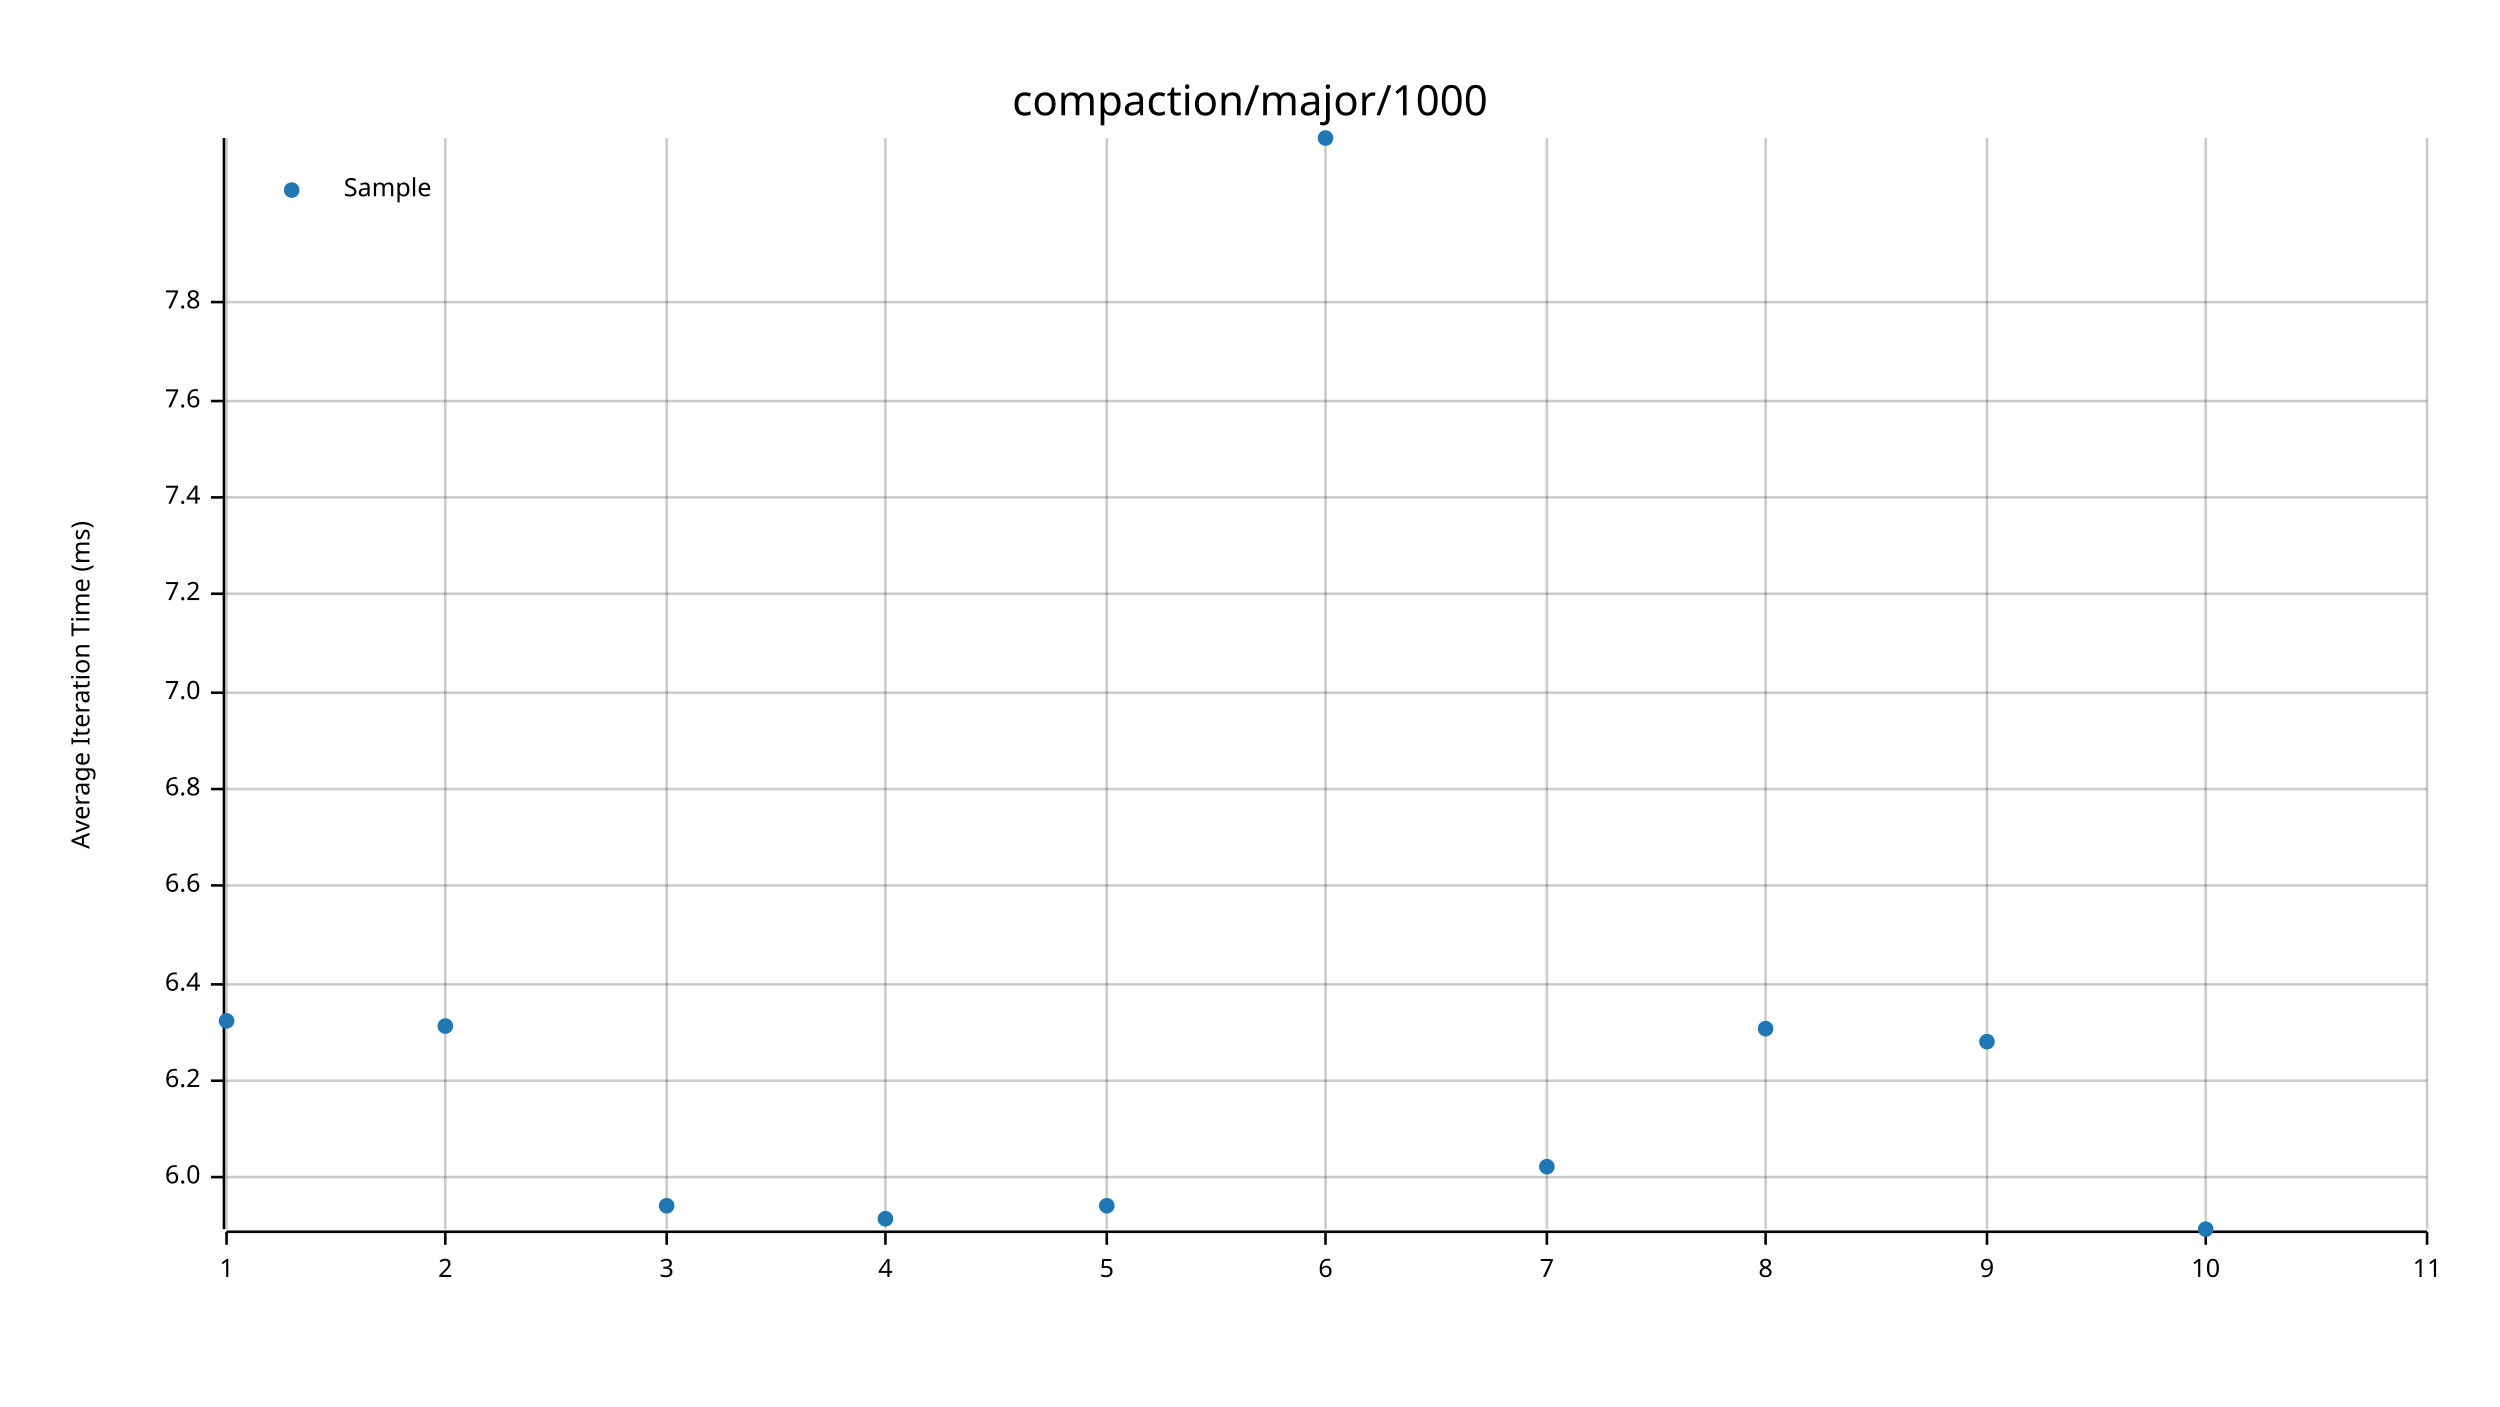
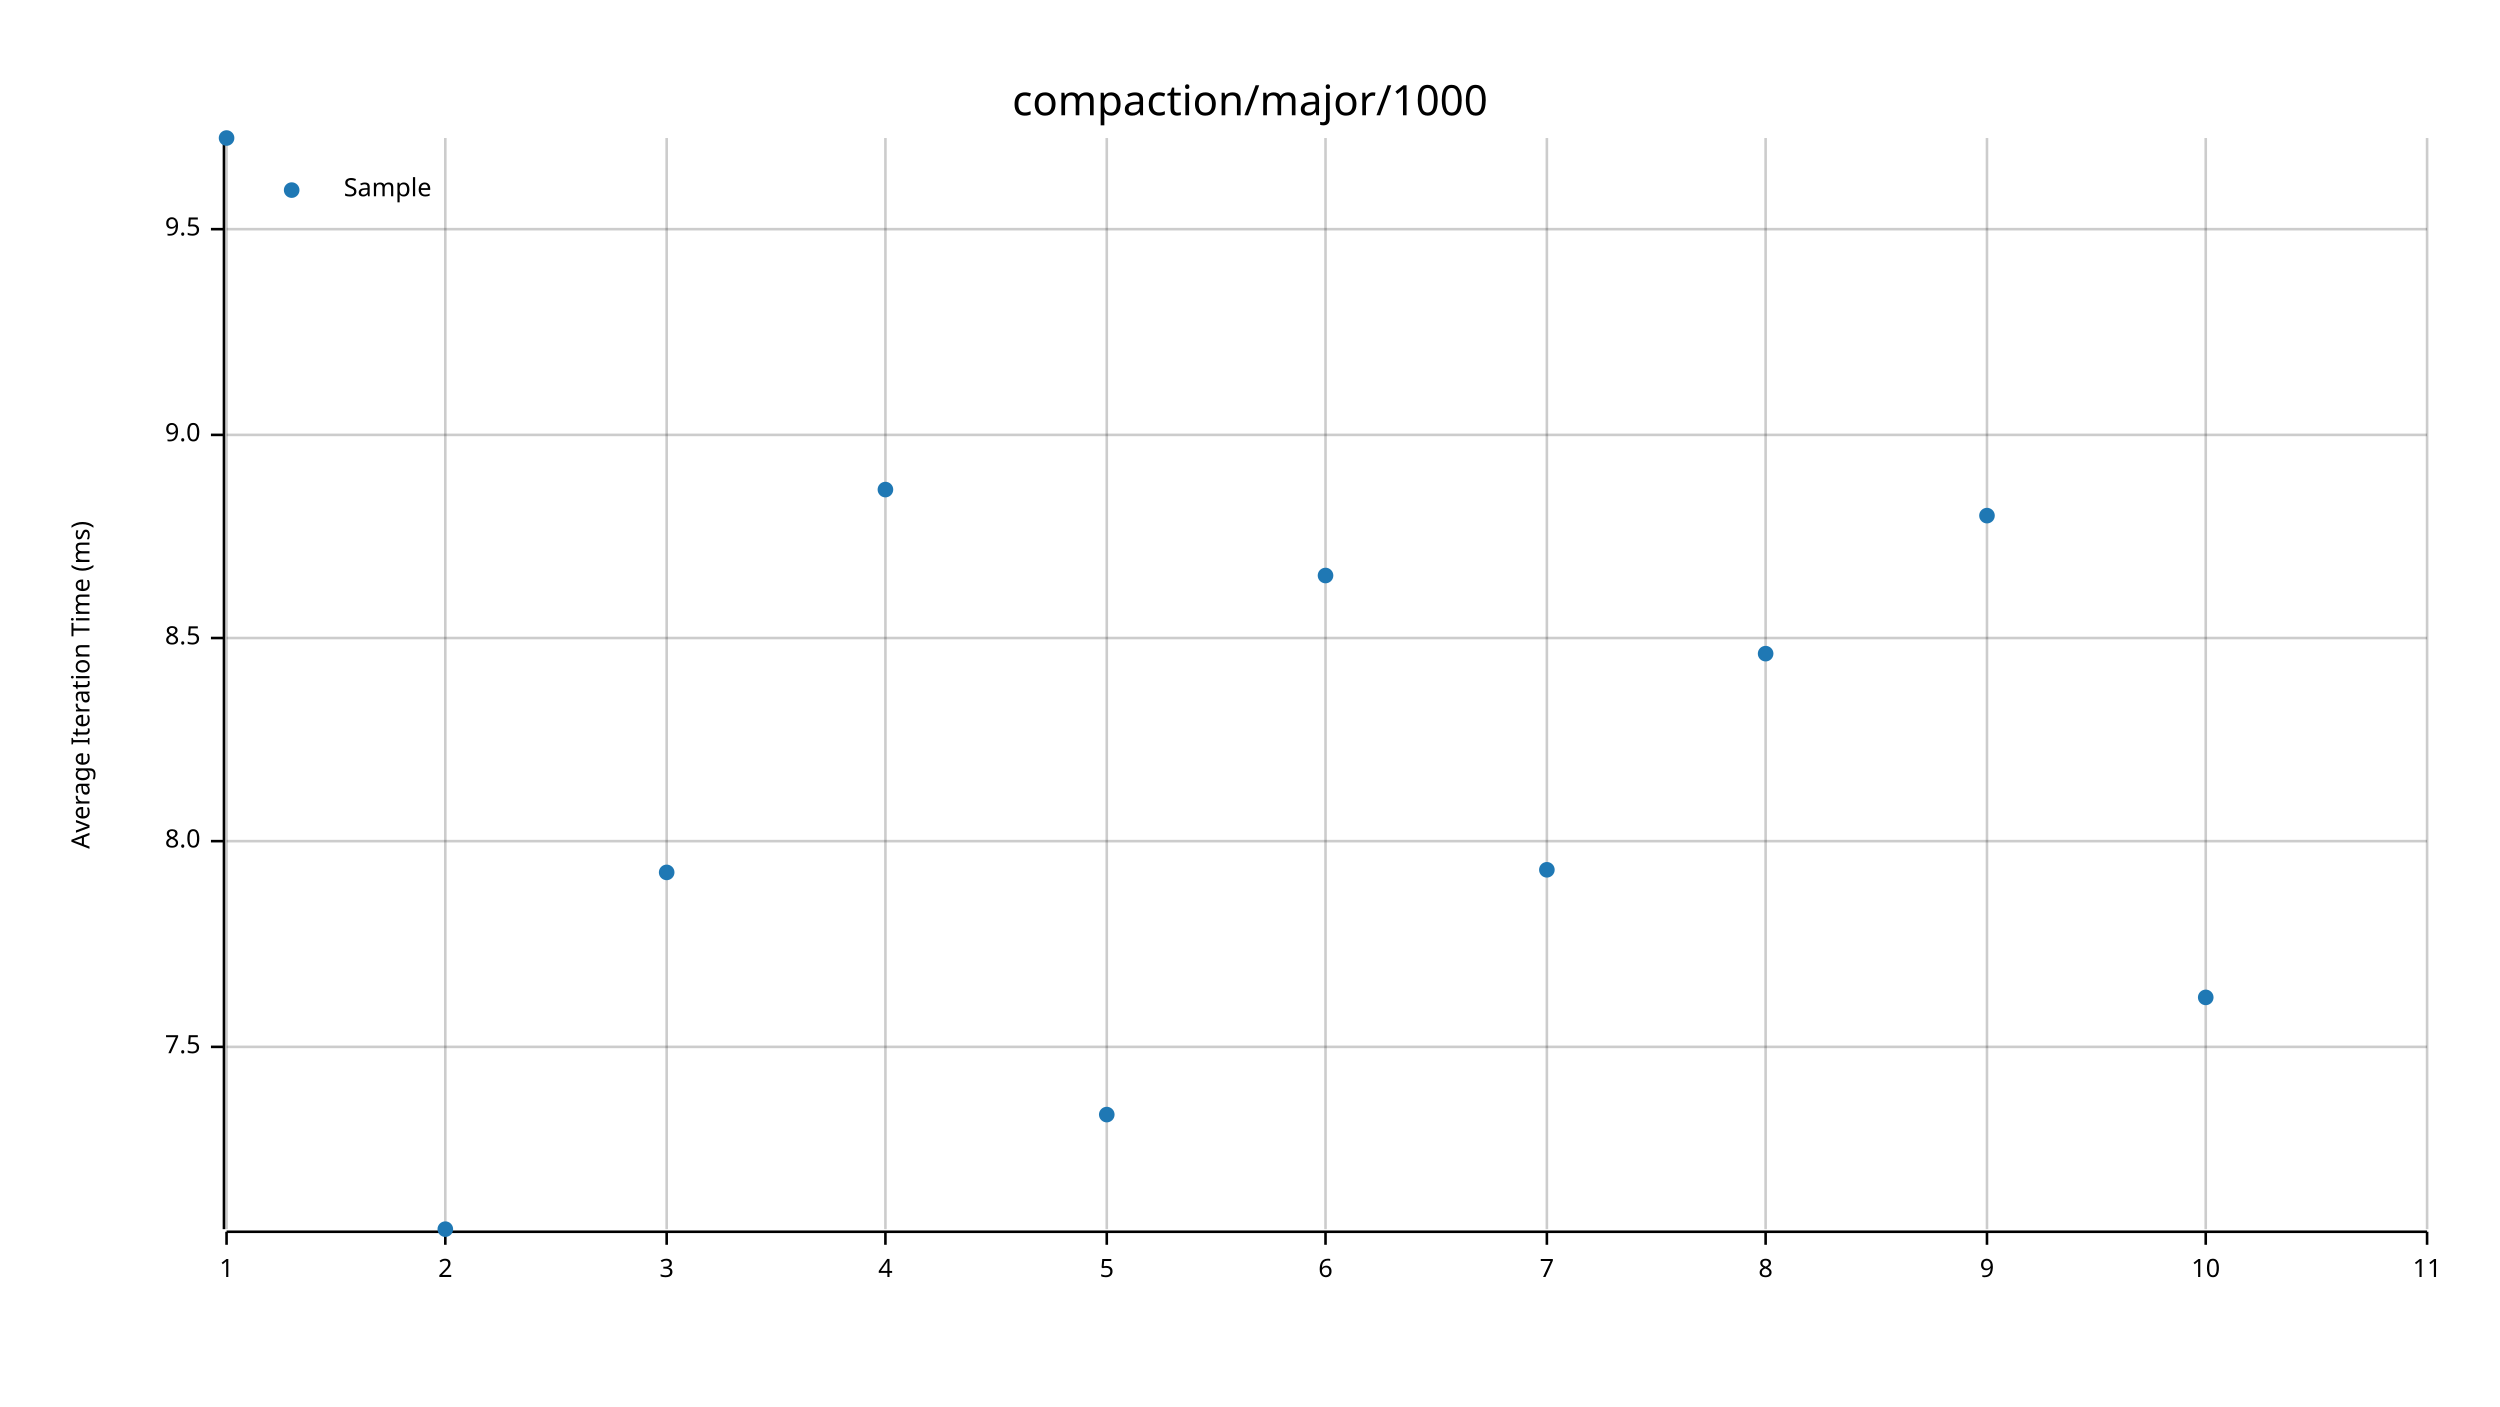
<svg xmlns="http://www.w3.org/2000/svg" width="960" height="540" viewBox="0 0 960 540">
  <text x="480" y="32" dy="0.76em" text-anchor="middle" font-family="sans-serif" font-size="16.129" opacity="1" fill="#000000">
compaction/major/1000
</text>
  <text x="27" y="263" dy="0.76em" text-anchor="middle" font-family="sans-serif" font-size="9.677" opacity="1" fill="#000000" transform="rotate(270, 27, 263)">
Average Iteration Time (ms)
</text>
  <line opacity="0.2" stroke="#000000" stroke-width="1" x1="87" y1="472" x2="87" y2="53" />
  <line opacity="0.2" stroke="#000000" stroke-width="1" x1="171" y1="472" x2="171" y2="53" />
  <line opacity="0.2" stroke="#000000" stroke-width="1" x1="256" y1="472" x2="256" y2="53" />
  <line opacity="0.2" stroke="#000000" stroke-width="1" x1="340" y1="472" x2="340" y2="53" />
  <line opacity="0.2" stroke="#000000" stroke-width="1" x1="425" y1="472" x2="425" y2="53" />
  <line opacity="0.2" stroke="#000000" stroke-width="1" x1="509" y1="472" x2="509" y2="53" />
  <line opacity="0.2" stroke="#000000" stroke-width="1" x1="594" y1="472" x2="594" y2="53" />
  <line opacity="0.2" stroke="#000000" stroke-width="1" x1="678" y1="472" x2="678" y2="53" />
  <line opacity="0.2" stroke="#000000" stroke-width="1" x1="763" y1="472" x2="763" y2="53" />
  <line opacity="0.2" stroke="#000000" stroke-width="1" x1="847" y1="472" x2="847" y2="53" />
  <line opacity="0.2" stroke="#000000" stroke-width="1" x1="932" y1="472" x2="932" y2="53" />
-   <line opacity="0.2" stroke="#000000" stroke-width="1" x1="87" y1="452" x2="932" y2="452" />
-   <line opacity="0.2" stroke="#000000" stroke-width="1" x1="87" y1="415" x2="932" y2="415" />
-   <line opacity="0.2" stroke="#000000" stroke-width="1" x1="87" y1="378" x2="932" y2="378" />
-   <line opacity="0.2" stroke="#000000" stroke-width="1" x1="87" y1="340" x2="932" y2="340" />
-   <line opacity="0.2" stroke="#000000" stroke-width="1" x1="87" y1="303" x2="932" y2="303" />
-   <line opacity="0.2" stroke="#000000" stroke-width="1" x1="87" y1="266" x2="932" y2="266" />
-   <line opacity="0.2" stroke="#000000" stroke-width="1" x1="87" y1="228" x2="932" y2="228" />
-   <line opacity="0.2" stroke="#000000" stroke-width="1" x1="87" y1="191" x2="932" y2="191" />
-   <line opacity="0.2" stroke="#000000" stroke-width="1" x1="87" y1="154" x2="932" y2="154" />
-   <line opacity="0.2" stroke="#000000" stroke-width="1" x1="87" y1="116" x2="932" y2="116" />
+   <line opacity="0.2" stroke="#000000" stroke-width="1" x1="87" y1="402" x2="932" y2="402" />
+   <line opacity="0.2" stroke="#000000" stroke-width="1" x1="87" y1="323" x2="932" y2="323" />
+   <line opacity="0.2" stroke="#000000" stroke-width="1" x1="87" y1="245" x2="932" y2="245" />
+   <line opacity="0.2" stroke="#000000" stroke-width="1" x1="87" y1="167" x2="932" y2="167" />
+   <line opacity="0.2" stroke="#000000" stroke-width="1" x1="87" y1="88" x2="932" y2="88" />
  <polyline fill="none" opacity="1" stroke="#000000" stroke-width="1" points="86,53 86,472 " />
-   <text x="77" y="452" dy="0.5ex" text-anchor="end" font-family="sans-serif" font-size="9.677" opacity="1" fill="#000000">
- 6.0
+   <text x="77" y="402" dy="0.5ex" text-anchor="end" font-family="sans-serif" font-size="9.677" opacity="1" fill="#000000">
+ 7.5
</text>
-   <polyline fill="none" opacity="1" stroke="#000000" stroke-width="1" points="81,452 86,452 " />
-   <text x="77" y="415" dy="0.5ex" text-anchor="end" font-family="sans-serif" font-size="9.677" opacity="1" fill="#000000">
- 6.2
+   <polyline fill="none" opacity="1" stroke="#000000" stroke-width="1" points="81,402 86,402 " />
+   <text x="77" y="323" dy="0.5ex" text-anchor="end" font-family="sans-serif" font-size="9.677" opacity="1" fill="#000000">
+ 8.0
</text>
-   <polyline fill="none" opacity="1" stroke="#000000" stroke-width="1" points="81,415 86,415 " />
-   <text x="77" y="378" dy="0.5ex" text-anchor="end" font-family="sans-serif" font-size="9.677" opacity="1" fill="#000000">
- 6.4
+   <polyline fill="none" opacity="1" stroke="#000000" stroke-width="1" points="81,323 86,323 " />
+   <text x="77" y="245" dy="0.5ex" text-anchor="end" font-family="sans-serif" font-size="9.677" opacity="1" fill="#000000">
+ 8.5
</text>
-   <polyline fill="none" opacity="1" stroke="#000000" stroke-width="1" points="81,378 86,378 " />
-   <text x="77" y="340" dy="0.5ex" text-anchor="end" font-family="sans-serif" font-size="9.677" opacity="1" fill="#000000">
- 6.6
+   <polyline fill="none" opacity="1" stroke="#000000" stroke-width="1" points="81,245 86,245 " />
+   <text x="77" y="167" dy="0.5ex" text-anchor="end" font-family="sans-serif" font-size="9.677" opacity="1" fill="#000000">
+ 9.0
</text>
-   <polyline fill="none" opacity="1" stroke="#000000" stroke-width="1" points="81,340 86,340 " />
-   <text x="77" y="303" dy="0.5ex" text-anchor="end" font-family="sans-serif" font-size="9.677" opacity="1" fill="#000000">
- 6.8
+   <polyline fill="none" opacity="1" stroke="#000000" stroke-width="1" points="81,167 86,167 " />
+   <text x="77" y="88" dy="0.5ex" text-anchor="end" font-family="sans-serif" font-size="9.677" opacity="1" fill="#000000">
+ 9.5
</text>
-   <polyline fill="none" opacity="1" stroke="#000000" stroke-width="1" points="81,303 86,303 " />
-   <text x="77" y="266" dy="0.5ex" text-anchor="end" font-family="sans-serif" font-size="9.677" opacity="1" fill="#000000">
- 7.0
- </text>
-   <polyline fill="none" opacity="1" stroke="#000000" stroke-width="1" points="81,266 86,266 " />
-   <text x="77" y="228" dy="0.5ex" text-anchor="end" font-family="sans-serif" font-size="9.677" opacity="1" fill="#000000">
- 7.2
- </text>
-   <polyline fill="none" opacity="1" stroke="#000000" stroke-width="1" points="81,228 86,228 " />
-   <text x="77" y="191" dy="0.5ex" text-anchor="end" font-family="sans-serif" font-size="9.677" opacity="1" fill="#000000">
- 7.4
- </text>
-   <polyline fill="none" opacity="1" stroke="#000000" stroke-width="1" points="81,191 86,191 " />
-   <text x="77" y="154" dy="0.5ex" text-anchor="end" font-family="sans-serif" font-size="9.677" opacity="1" fill="#000000">
- 7.6
- </text>
-   <polyline fill="none" opacity="1" stroke="#000000" stroke-width="1" points="81,154 86,154 " />
-   <text x="77" y="116" dy="0.5ex" text-anchor="end" font-family="sans-serif" font-size="9.677" opacity="1" fill="#000000">
- 7.8
- </text>
-   <polyline fill="none" opacity="1" stroke="#000000" stroke-width="1" points="81,116 86,116 " />
+   <polyline fill="none" opacity="1" stroke="#000000" stroke-width="1" points="81,88 86,88 " />
  <polyline fill="none" opacity="1" stroke="#000000" stroke-width="1" points="87,473 932,473 " />
  <text x="87" y="483" dy="0.76em" text-anchor="middle" font-family="sans-serif" font-size="9.677" opacity="1" fill="#000000">
1
</text>
  <polyline fill="none" opacity="1" stroke="#000000" stroke-width="1" points="87,473 87,478 " />
  <text x="171" y="483" dy="0.76em" text-anchor="middle" font-family="sans-serif" font-size="9.677" opacity="1" fill="#000000">
2
</text>
  <polyline fill="none" opacity="1" stroke="#000000" stroke-width="1" points="171,473 171,478 " />
  <text x="256" y="483" dy="0.76em" text-anchor="middle" font-family="sans-serif" font-size="9.677" opacity="1" fill="#000000">
3
</text>
  <polyline fill="none" opacity="1" stroke="#000000" stroke-width="1" points="256,473 256,478 " />
  <text x="340" y="483" dy="0.76em" text-anchor="middle" font-family="sans-serif" font-size="9.677" opacity="1" fill="#000000">
4
</text>
  <polyline fill="none" opacity="1" stroke="#000000" stroke-width="1" points="340,473 340,478 " />
  <text x="425" y="483" dy="0.76em" text-anchor="middle" font-family="sans-serif" font-size="9.677" opacity="1" fill="#000000">
5
</text>
  <polyline fill="none" opacity="1" stroke="#000000" stroke-width="1" points="425,473 425,478 " />
  <text x="509" y="483" dy="0.76em" text-anchor="middle" font-family="sans-serif" font-size="9.677" opacity="1" fill="#000000">
6
</text>
  <polyline fill="none" opacity="1" stroke="#000000" stroke-width="1" points="509,473 509,478 " />
  <text x="594" y="483" dy="0.76em" text-anchor="middle" font-family="sans-serif" font-size="9.677" opacity="1" fill="#000000">
7
</text>
  <polyline fill="none" opacity="1" stroke="#000000" stroke-width="1" points="594,473 594,478 " />
  <text x="678" y="483" dy="0.76em" text-anchor="middle" font-family="sans-serif" font-size="9.677" opacity="1" fill="#000000">
8
</text>
  <polyline fill="none" opacity="1" stroke="#000000" stroke-width="1" points="678,473 678,478 " />
  <text x="763" y="483" dy="0.76em" text-anchor="middle" font-family="sans-serif" font-size="9.677" opacity="1" fill="#000000">
9
</text>
  <polyline fill="none" opacity="1" stroke="#000000" stroke-width="1" points="763,473 763,478 " />
  <text x="847" y="483" dy="0.76em" text-anchor="middle" font-family="sans-serif" font-size="9.677" opacity="1" fill="#000000">
10
</text>
  <polyline fill="none" opacity="1" stroke="#000000" stroke-width="1" points="847,473 847,478 " />
  <text x="932" y="483" dy="0.76em" text-anchor="middle" font-family="sans-serif" font-size="9.677" opacity="1" fill="#000000">
11
</text>
  <polyline fill="none" opacity="1" stroke="#000000" stroke-width="1" points="932,473 932,478 " />
-   <circle cx="87" cy="392" r="3" opacity="1" fill="#1F78B4" stroke="none" stroke-width="1" />
-   <circle cx="171" cy="394" r="3" opacity="1" fill="#1F78B4" stroke="none" stroke-width="1" />
-   <circle cx="256" cy="463" r="3" opacity="1" fill="#1F78B4" stroke="none" stroke-width="1" />
-   <circle cx="340" cy="468" r="3" opacity="1" fill="#1F78B4" stroke="none" stroke-width="1" />
-   <circle cx="425" cy="463" r="3" opacity="1" fill="#1F78B4" stroke="none" stroke-width="1" />
-   <circle cx="509" cy="53" r="3" opacity="1" fill="#1F78B4" stroke="none" stroke-width="1" />
-   <circle cx="594" cy="448" r="3" opacity="1" fill="#1F78B4" stroke="none" stroke-width="1" />
-   <circle cx="678" cy="395" r="3" opacity="1" fill="#1F78B4" stroke="none" stroke-width="1" />
-   <circle cx="763" cy="400" r="3" opacity="1" fill="#1F78B4" stroke="none" stroke-width="1" />
-   <circle cx="847" cy="472" r="3" opacity="1" fill="#1F78B4" stroke="none" stroke-width="1" />
+   <circle cx="87" cy="53" r="3" opacity="1" fill="#1F78B4" stroke="none" stroke-width="1" />
+   <circle cx="171" cy="472" r="3" opacity="1" fill="#1F78B4" stroke="none" stroke-width="1" />
+   <circle cx="256" cy="335" r="3" opacity="1" fill="#1F78B4" stroke="none" stroke-width="1" />
+   <circle cx="340" cy="188" r="3" opacity="1" fill="#1F78B4" stroke="none" stroke-width="1" />
+   <circle cx="425" cy="428" r="3" opacity="1" fill="#1F78B4" stroke="none" stroke-width="1" />
+   <circle cx="509" cy="221" r="3" opacity="1" fill="#1F78B4" stroke="none" stroke-width="1" />
+   <circle cx="594" cy="334" r="3" opacity="1" fill="#1F78B4" stroke="none" stroke-width="1" />
+   <circle cx="678" cy="251" r="3" opacity="1" fill="#1F78B4" stroke="none" stroke-width="1" />
+   <circle cx="763" cy="198" r="3" opacity="1" fill="#1F78B4" stroke="none" stroke-width="1" />
+   <circle cx="847" cy="383" r="3" opacity="1" fill="#1F78B4" stroke="none" stroke-width="1" />
  <text x="132" y="68" dy="0.76em" text-anchor="start" font-family="sans-serif" font-size="9.677" opacity="1" fill="#000000">
Sample
</text>
  <circle cx="112" cy="73" r="3" opacity="1" fill="#1F78B4" stroke="none" stroke-width="1" />
</svg>
